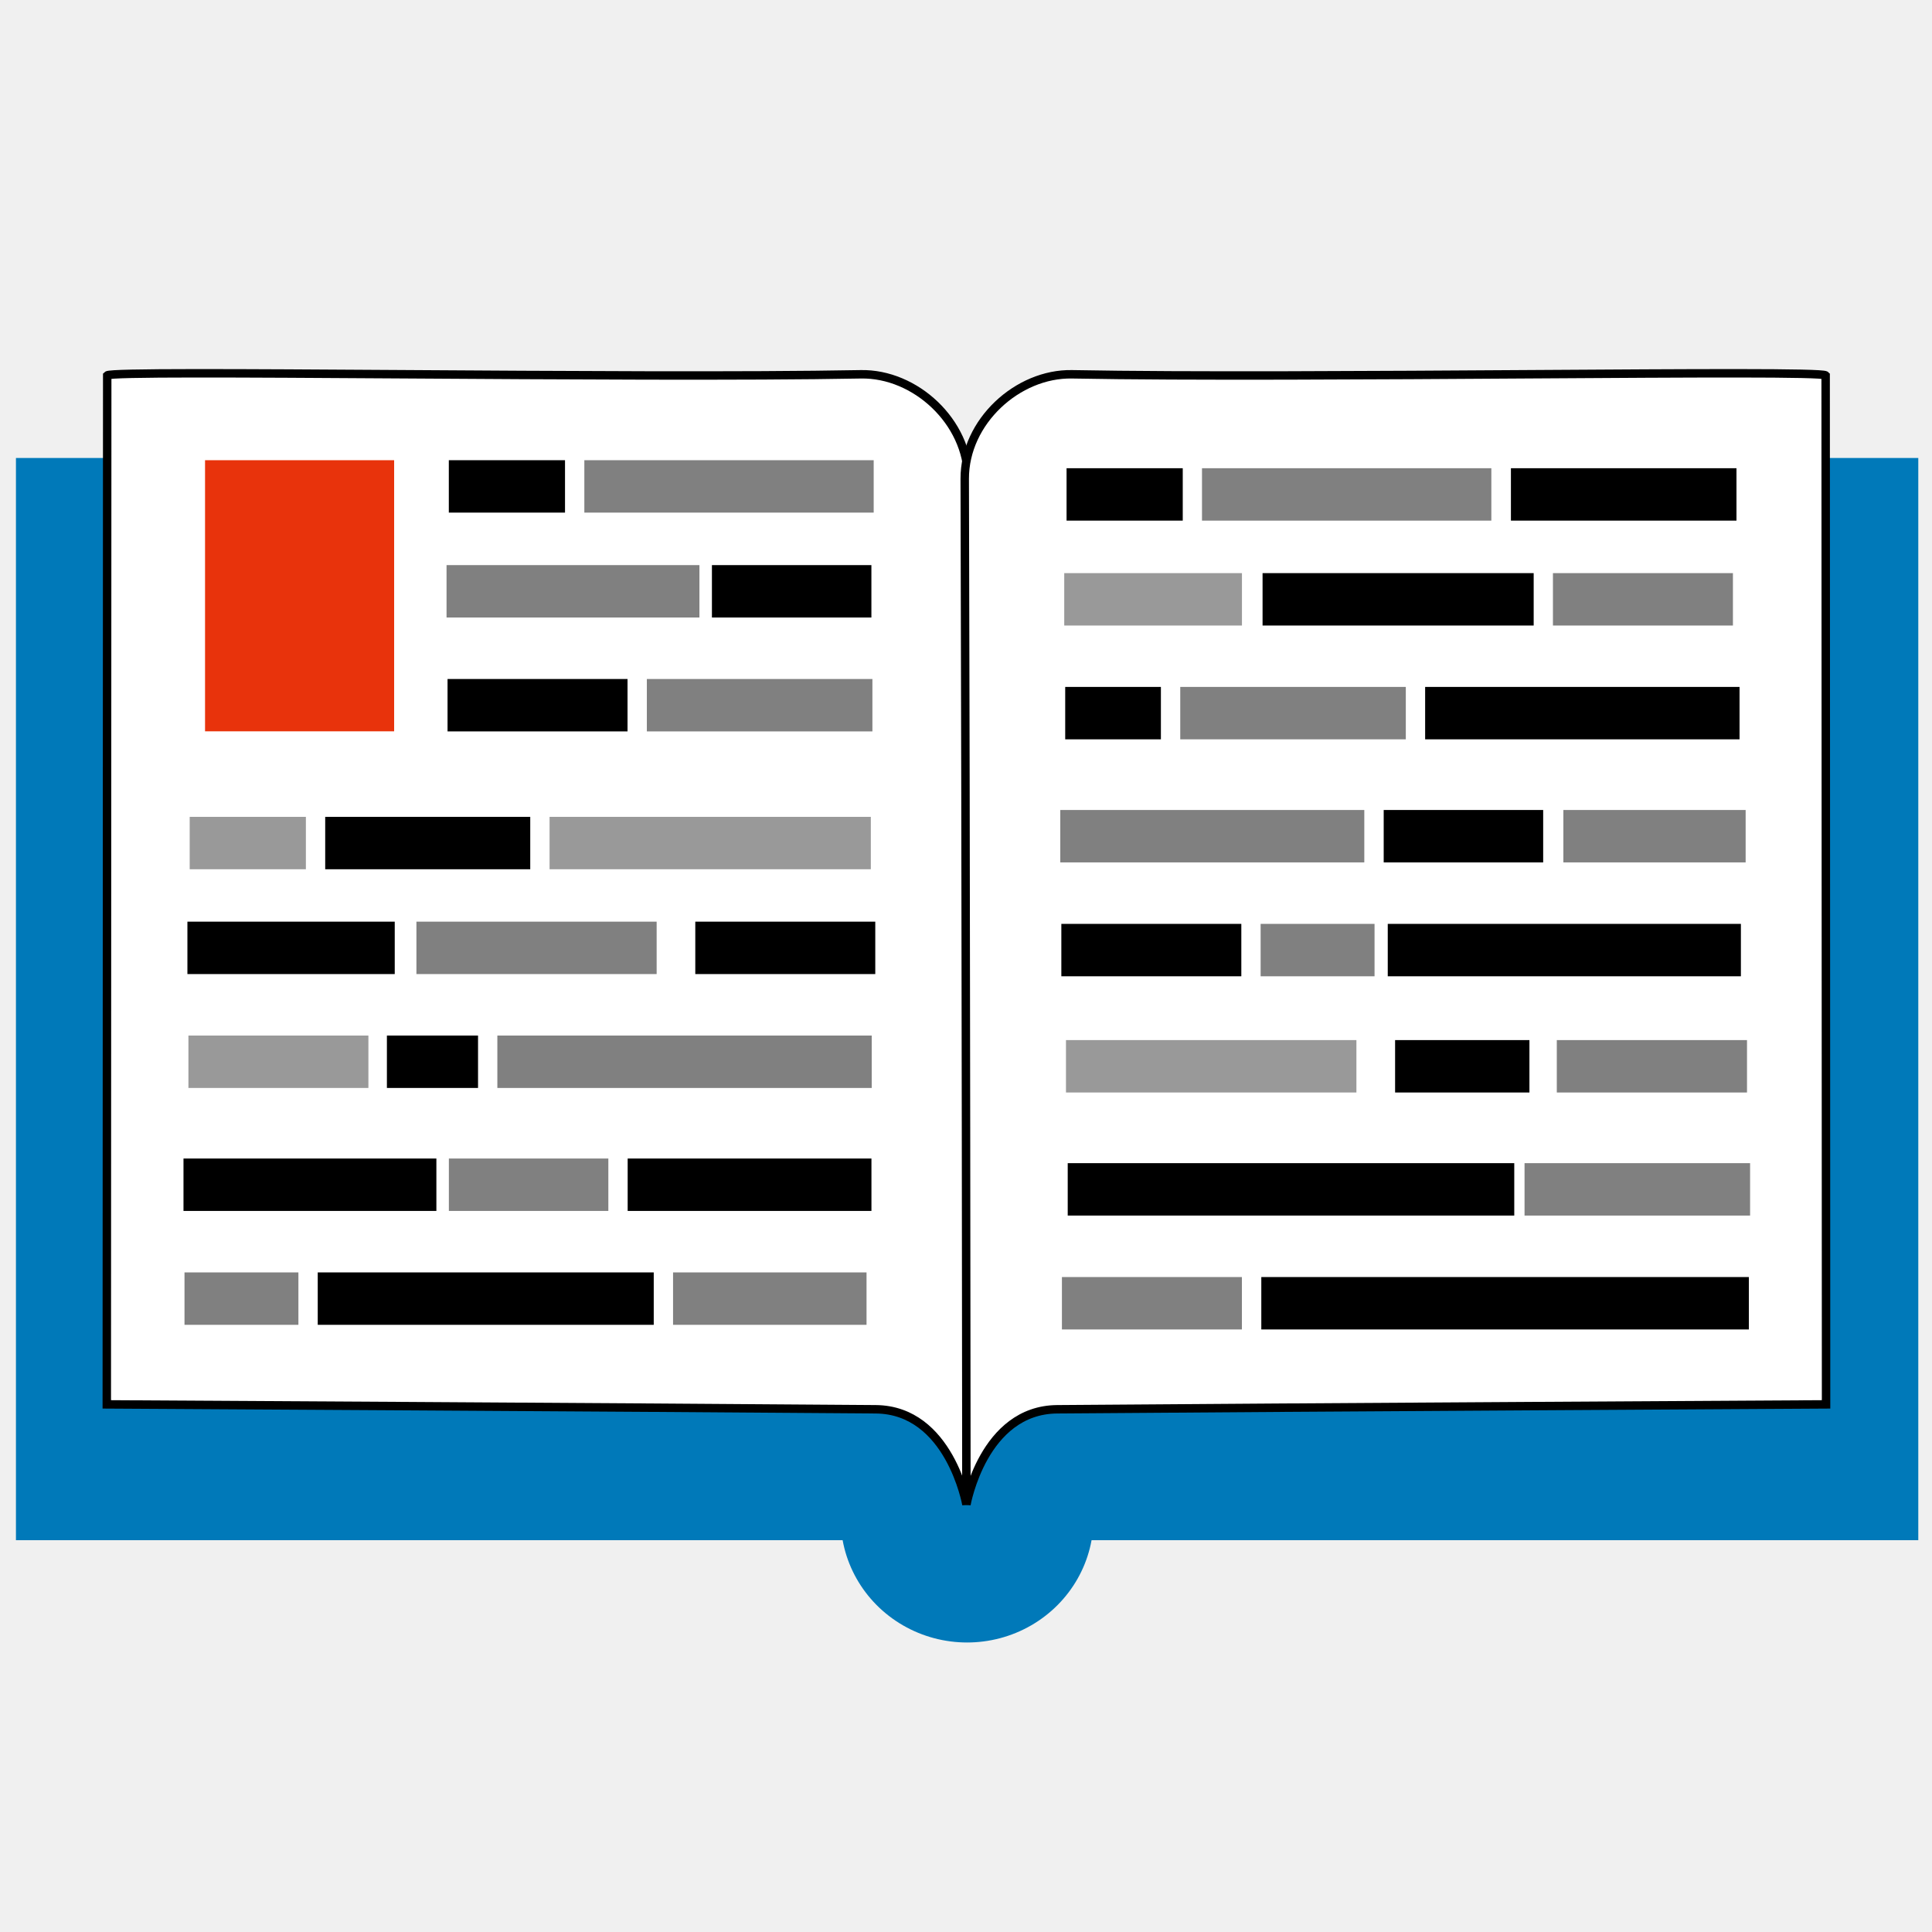
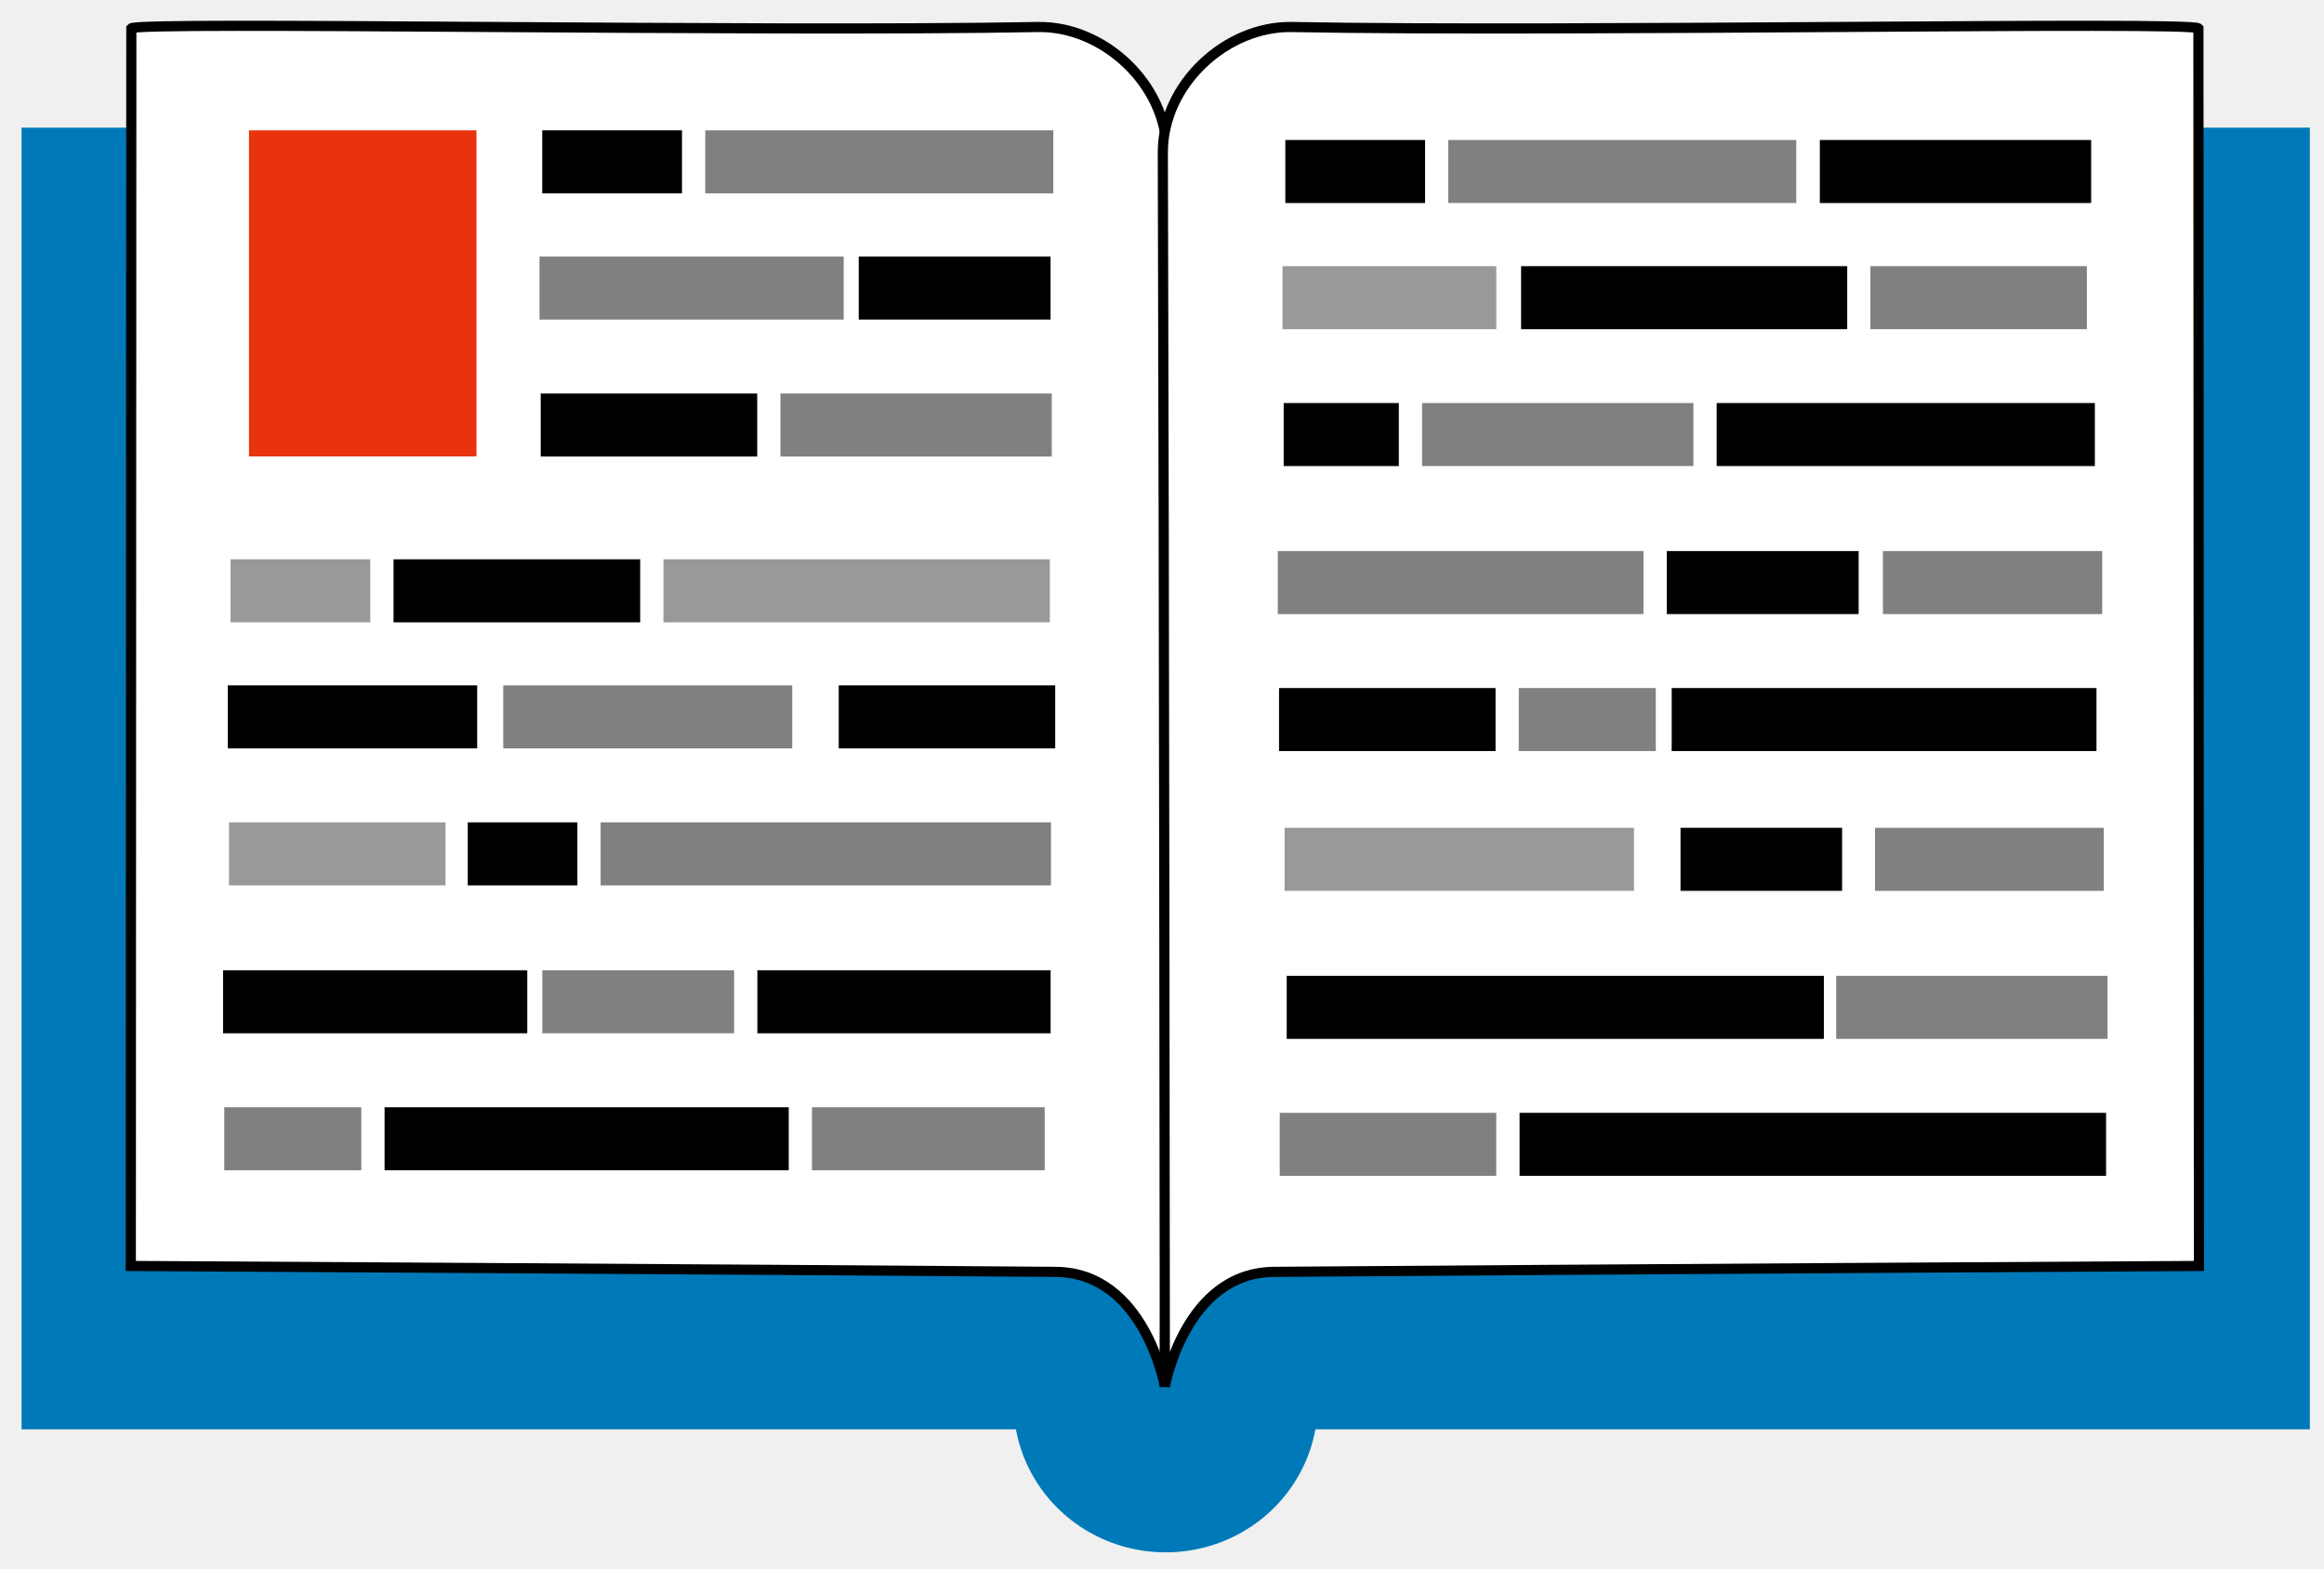
- <svg xmlns="http://www.w3.org/2000/svg" width="200" height="200" version="1.1" viewBox="0 0 200 200">
-   <g transform="translate(0 -244.08)">
-     <rect x="1.651" y="291.49" width="196.93" height="112.03" fill="#0079b9" style="paint-order:fill markers stroke" />
-     <path d="m11.099 282.94c0.623-0.619 54.063 0.336 78.021-0.113 5.609-0.105 11.081 4.893 11.1 10.816 0.119 36.518-0.175 106.19-0.175 106.19s-1.735-9.804-9.392-9.865c-24.874-0.198-79.598-0.508-79.598-0.508z" fill="#fff" stroke="#000" stroke-width=".873px" />
-     <path d="m188.99 282.94c-0.623-0.619-54.063 0.336-78.021-0.113-5.609-0.105-11.118 4.893-11.1 10.816 0.117 37.698 0.175 106.19 0.175 106.19s1.735-9.804 9.392-9.865c24.874-0.198 79.598-0.508 79.598-0.508z" fill="#fff" stroke="#000" stroke-width=".873px" />
-     <path transform="scale(-1)" d="m-113.2-400.96a13.09 12.854 0 0 1 6.459-11.381 13.09 12.854 0 0 1 13.268 8e-3 13.09 12.854 0 0 1 6.445 11.388l-13.086-0.311z" fill="#0079b9" style="paint-order:fill markers stroke" />
-     <rect x="21.226" y="291.72" width="19.575" height="28.066" fill="#e8330c" style="paint-order:fill markers stroke" />
-     <rect x="46.462" y="291.72" width="12.028" height="5.425" style="paint-order:fill markers stroke" />
-     <rect x="46.226" y="302.58" width="26.179" height="5.425" fill="#808080" style="paint-order:fill markers stroke" />
-     <rect x="46.33" y="314.37" width="18.632" height="5.425" style="paint-order:fill markers stroke" />
-     <rect x="60.491" y="291.72" width="29.953" height="5.425" fill="#808080" style="paint-order:fill markers stroke" />
-     <rect x="73.698" y="302.58" width="16.509" height="5.425" style="paint-order:fill markers stroke" />
-     <rect x="66.962" y="314.37" width="23.349" height="5.425" fill="#808080" style="paint-order:fill markers stroke" />
-     <rect x="19.637" y="328.64" width="12.028" height="5.425" fill="#999" style="paint-order:fill markers stroke" />
-     <rect x="19.401" y="339.49" width="21.462" height="5.425" style="paint-order:fill markers stroke" />
-     <rect x="19.505" y="351.28" width="18.632" height="5.425" fill="#999" style="paint-order:fill markers stroke" />
-     <rect x="33.665" y="328.64" width="21.226" height="5.425" style="paint-order:fill markers stroke" />
-     <rect x="43.108" y="339.49" width="24.868" height="5.425" fill="#808080" style="paint-order:fill markers stroke" />
-     <rect x="40.052" y="351.28" width="9.434" height="5.425" style="paint-order:fill markers stroke" />
-     <rect x="18.995" y="364.01" width="26.179" height="5.425" style="paint-order:fill markers stroke" />
-     <rect x="19.099" y="375.8" width="11.792" height="5.425" fill="#808080" style="paint-order:fill markers stroke" />
-     <rect x="46.467" y="364.01" width="16.509" height="5.425" fill="#808080" style="paint-order:fill markers stroke" />
-     <rect x="32.892" y="375.8" width="34.783" height="5.425" style="paint-order:fill markers stroke" />
-     <rect x="110.41" y="292.55" width="12.028" height="5.425" style="paint-order:fill markers stroke" />
-     <rect x="110.17" y="303.41" width="18.396" height="5.425" fill="#999" style="paint-order:fill markers stroke" />
-     <rect x="110.27" y="315.19" width="9.906" height="5.425" style="paint-order:fill markers stroke" />
-     <rect x="124.43" y="292.55" width="29.953" height="5.425" fill="#808080" style="paint-order:fill markers stroke" />
-     <rect x="130.7" y="303.41" width="28.066" height="5.425" style="paint-order:fill markers stroke" />
-     <rect x="122.18" y="315.19" width="23.349" height="5.425" fill="#808080" style="paint-order:fill markers stroke" />
-     <rect x="109.76" y="327.93" width="31.472" height="5.425" fill="#808080" style="paint-order:fill markers stroke" />
-     <rect x="109.87" y="339.72" width="18.632" height="5.425" style="paint-order:fill markers stroke" />
-     <rect x="143.24" y="327.93" width="16.509" height="5.425" style="paint-order:fill markers stroke" />
-     <rect x="130.5" y="339.72" width="11.792" height="5.425" fill="#808080" style="paint-order:fill markers stroke" />
-     <rect x="110.35" y="351.75" width="30.066" height="5.425" fill="#999" style="paint-order:fill markers stroke" />
-     <rect x="144.42" y="351.75" width="13.906" height="5.425" style="paint-order:fill markers stroke" />
-     <rect x="110.53" y="364.49" width="46.226" height="5.425" style="paint-order:fill markers stroke" />
-     <rect x="109.93" y="376.28" width="18.632" height="5.425" fill="#808080" style="paint-order:fill markers stroke" />
-     <rect x="157.82" y="364.49" width="23.349" height="5.425" fill="#808080" style="paint-order:fill markers stroke" />
-     <rect x="130.57" y="376.28" width="50.472" height="5.425" style="paint-order:fill markers stroke" />
-     <rect x="56.892" y="328.64" width="33.255" height="5.425" fill="#999" style="paint-order:fill markers stroke" />
-     <rect x="71.976" y="339.49" width="18.632" height="5.425" style="paint-order:fill markers stroke" />
-     <rect x="51.486" y="351.28" width="38.755" height="5.425" fill="#808080" style="paint-order:fill markers stroke" />
-     <rect x="64.976" y="364.01" width="25.236" height="5.425" style="paint-order:fill markers stroke" />
-     <rect x="69.675" y="375.8" width="20.028" height="5.425" fill="#808080" style="paint-order:fill markers stroke" />
-     <rect x="156.41" y="292.55" width="23.349" height="5.425" style="paint-order:fill markers stroke" />
-     <rect x="160.76" y="303.41" width="18.632" height="5.425" fill="#808080" style="paint-order:fill markers stroke" />
-     <rect x="147.53" y="315.19" width="32.547" height="5.425" style="paint-order:fill markers stroke" />
-     <rect x="161.84" y="327.93" width="18.868" height="5.425" fill="#808080" style="paint-order:fill markers stroke" />
-     <rect x="143.66" y="339.72" width="36.557" height="5.425" style="paint-order:fill markers stroke" />
-     <rect x="161.16" y="351.75" width="19.689" height="5.425" fill="#808080" style="paint-order:fill markers stroke" />
+ <svg xmlns="http://www.w3.org/2000/svg" width="200" height="135" version="1.1" viewBox="0 0 200 135" id="svg102">
+   <defs id="defs106" />
+   <g transform="translate(0.2025997,-280.5018)" id="g100">
+     <rect x="1.651" y="291.49" width="196.93" height="112.03" style="fill:#0079b9;paint-order:fill markers stroke" id="rect4" />
+     <path d="m 11.099,282.94 c 0.623,-0.619 54.063,0.336 78.021,-0.113 5.609,-0.105 11.081,4.893 11.1,10.816 0.119,36.518 -0.175,106.19 -0.175,106.19 0,0 -1.735,-9.804 -9.392,-9.865 -24.874,-0.198 -79.598,-0.508 -79.598,-0.508 z" id="path6" style="fill:#ffffff;stroke:#000000;stroke-width:0.873px" />
+     <path d="m 188.99,282.94 c -0.623,-0.619 -54.063,0.336 -78.021,-0.113 -5.609,-0.105 -11.118,4.893 -11.1,10.816 0.117,37.698 0.175,106.19 0.175,106.19 0,0 1.735,-9.804 9.392,-9.865 24.874,-0.198 79.598,-0.508 79.598,-0.508 z" id="path8" style="fill:#ffffff;stroke:#000000;stroke-width:0.873px" />
+     <path transform="scale(-1)" d="m -113.2,-400.96 a 13.09,12.854 0 0 1 6.459,-11.381 13.09,12.854 0 0 1 13.268,0.008 13.09,12.854 0 0 1 6.445,11.388 l -13.086,-0.311 z" style="fill:#0079b9;paint-order:fill markers stroke" id="path10" />
+     <rect x="21.226" y="291.72" width="19.575" height="28.066" style="fill:#e8330c;paint-order:fill markers stroke" id="rect12" />
+     <rect x="46.462" y="291.72" width="12.028" height="5.425" style="paint-order:fill markers stroke" id="rect14" />
+     <rect x="46.226" y="302.58" width="26.179" height="5.425" style="fill:#808080;paint-order:fill markers stroke" id="rect16" />
+     <rect x="46.33" y="314.37" width="18.632" height="5.425" style="paint-order:fill markers stroke" id="rect18" />
+     <rect x="60.491" y="291.72" width="29.953" height="5.425" style="fill:#808080;paint-order:fill markers stroke" id="rect20" />
+     <rect x="73.698" y="302.58" width="16.509" height="5.425" style="paint-order:fill markers stroke" id="rect22" />
+     <rect x="66.962" y="314.37" width="23.349" height="5.425" style="fill:#808080;paint-order:fill markers stroke" id="rect24" />
+     <rect x="19.637" y="328.64" width="12.028" height="5.425" style="fill:#999999;paint-order:fill markers stroke" id="rect26" />
+     <rect x="19.401" y="339.49" width="21.462" height="5.425" style="paint-order:fill markers stroke" id="rect28" />
+     <rect x="19.505" y="351.28" width="18.632" height="5.425" style="fill:#999999;paint-order:fill markers stroke" id="rect30" />
+     <rect x="33.665" y="328.64" width="21.226" height="5.425" style="paint-order:fill markers stroke" id="rect32" />
+     <rect x="43.108" y="339.49" width="24.868" height="5.425" style="fill:#808080;paint-order:fill markers stroke" id="rect34" />
+     <rect x="40.052" y="351.28" width="9.434" height="5.425" style="paint-order:fill markers stroke" id="rect36" />
+     <rect x="18.995" y="364.01" width="26.179" height="5.425" style="paint-order:fill markers stroke" id="rect38" />
+     <rect x="19.099" y="375.8" width="11.792" height="5.425" style="fill:#808080;paint-order:fill markers stroke" id="rect40" />
+     <rect x="46.467" y="364.01" width="16.509" height="5.425" style="fill:#808080;paint-order:fill markers stroke" id="rect42" />
+     <rect x="32.892" y="375.8" width="34.783" height="5.425" style="paint-order:fill markers stroke" id="rect44" />
+     <rect x="110.41" y="292.55" width="12.028" height="5.425" style="paint-order:fill markers stroke" id="rect46" />
+     <rect x="110.17" y="303.41" width="18.396" height="5.425" style="fill:#999999;paint-order:fill markers stroke" id="rect48" />
+     <rect x="110.27" y="315.19" width="9.906" height="5.425" style="paint-order:fill markers stroke" id="rect50" />
+     <rect x="124.43" y="292.55" width="29.953" height="5.425" style="fill:#808080;paint-order:fill markers stroke" id="rect52" />
+     <rect x="130.7" y="303.41" width="28.066" height="5.425" style="paint-order:fill markers stroke" id="rect54" />
+     <rect x="122.18" y="315.19" width="23.349" height="5.425" style="fill:#808080;paint-order:fill markers stroke" id="rect56" />
+     <rect x="109.76" y="327.93" width="31.472" height="5.425" style="fill:#808080;paint-order:fill markers stroke" id="rect58" />
+     <rect x="109.87" y="339.72" width="18.632" height="5.425" style="paint-order:fill markers stroke" id="rect60" />
+     <rect x="143.24" y="327.93" width="16.509" height="5.425" style="paint-order:fill markers stroke" id="rect62" />
+     <rect x="130.5" y="339.72" width="11.792" height="5.425" style="fill:#808080;paint-order:fill markers stroke" id="rect64" />
+     <rect x="110.35" y="351.75" width="30.066" height="5.425" style="fill:#999999;paint-order:fill markers stroke" id="rect66" />
+     <rect x="144.42" y="351.75" width="13.906" height="5.425" style="paint-order:fill markers stroke" id="rect68" />
+     <rect x="110.53" y="364.49" width="46.226" height="5.425" style="paint-order:fill markers stroke" id="rect70" />
+     <rect x="109.93" y="376.28" width="18.632" height="5.425" style="fill:#808080;paint-order:fill markers stroke" id="rect72" />
+     <rect x="157.82" y="364.49" width="23.349" height="5.425" style="fill:#808080;paint-order:fill markers stroke" id="rect74" />
+     <rect x="130.57" y="376.28" width="50.472" height="5.425" style="paint-order:fill markers stroke" id="rect76" />
+     <rect x="56.892" y="328.64" width="33.255" height="5.425" style="fill:#999999;paint-order:fill markers stroke" id="rect78" />
+     <rect x="71.976" y="339.49" width="18.632" height="5.425" style="paint-order:fill markers stroke" id="rect80" />
+     <rect x="51.486" y="351.28" width="38.755" height="5.425" style="fill:#808080;paint-order:fill markers stroke" id="rect82" />
+     <rect x="64.976" y="364.01" width="25.236" height="5.425" style="paint-order:fill markers stroke" id="rect84" />
+     <rect x="69.675" y="375.8" width="20.028" height="5.425" style="fill:#808080;paint-order:fill markers stroke" id="rect86" />
+     <rect x="156.41" y="292.55" width="23.349" height="5.425" style="paint-order:fill markers stroke" id="rect88" />
+     <rect x="160.76" y="303.41" width="18.632" height="5.425" style="fill:#808080;paint-order:fill markers stroke" id="rect90" />
+     <rect x="147.53" y="315.19" width="32.547" height="5.425" style="paint-order:fill markers stroke" id="rect92" />
+     <rect x="161.84" y="327.93" width="18.868" height="5.425" style="fill:#808080;paint-order:fill markers stroke" id="rect94" />
+     <rect x="143.66" y="339.72" width="36.557" height="5.425" style="paint-order:fill markers stroke" id="rect96" />
+     <rect x="161.16" y="351.75" width="19.689" height="5.425" style="fill:#808080;paint-order:fill markers stroke" id="rect98" />
  </g>
</svg>
